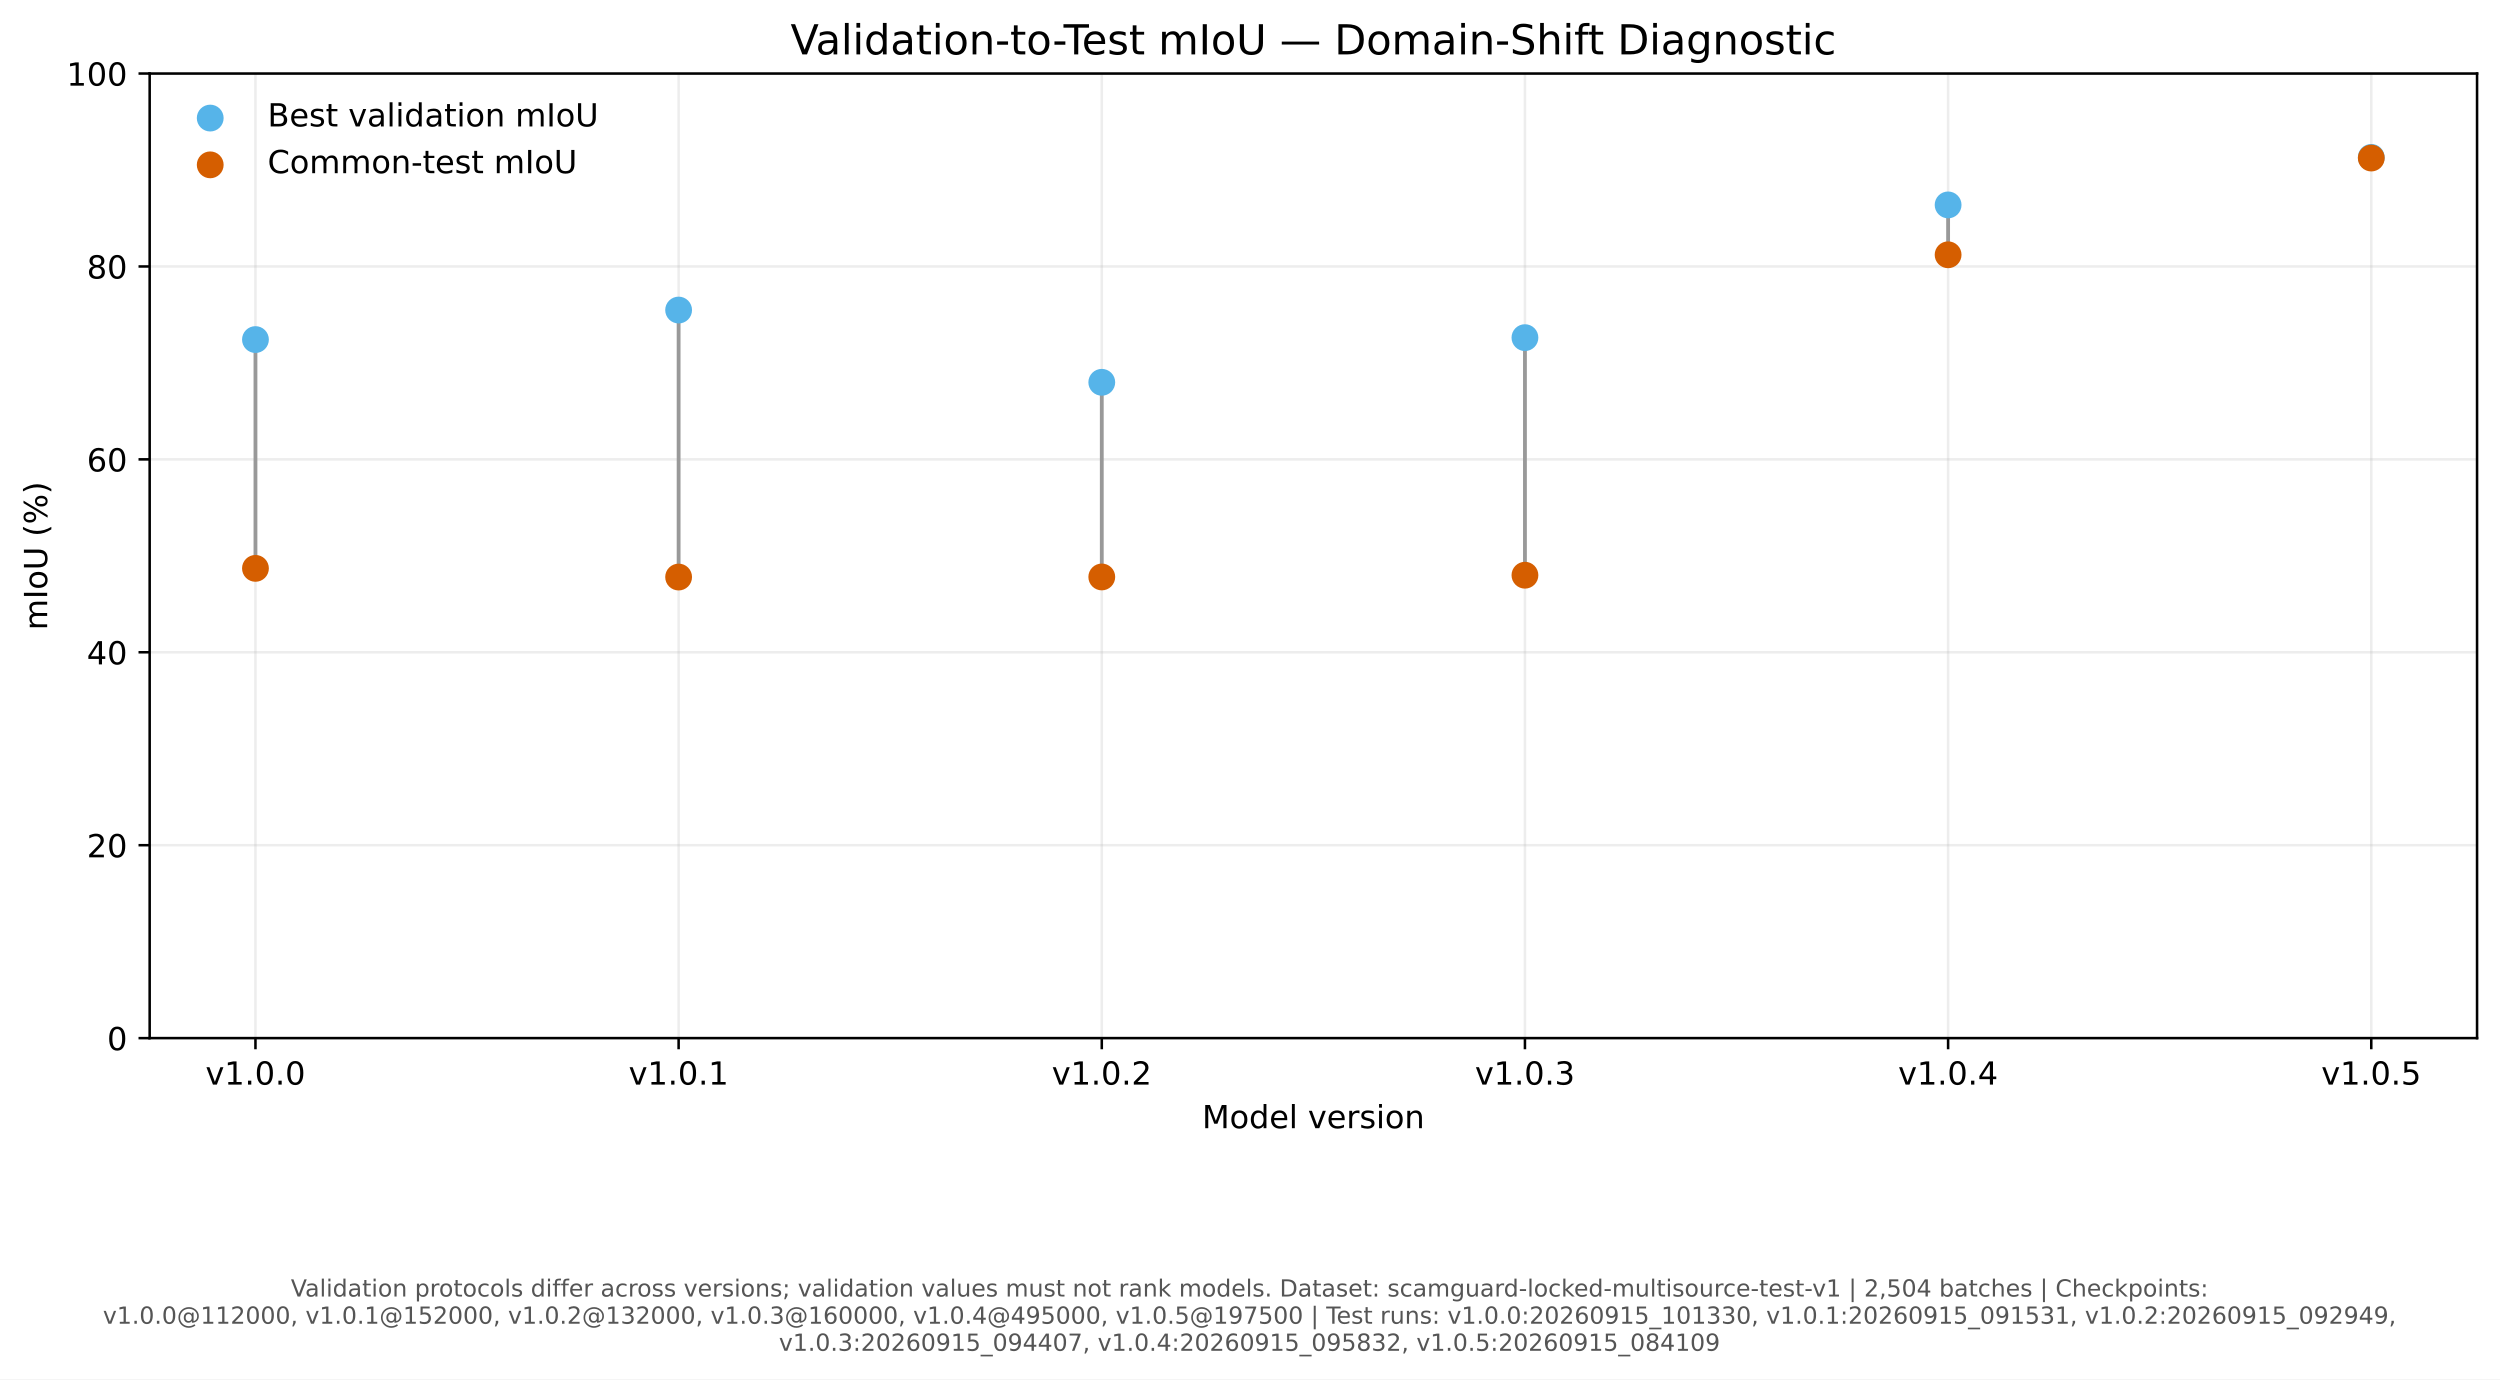
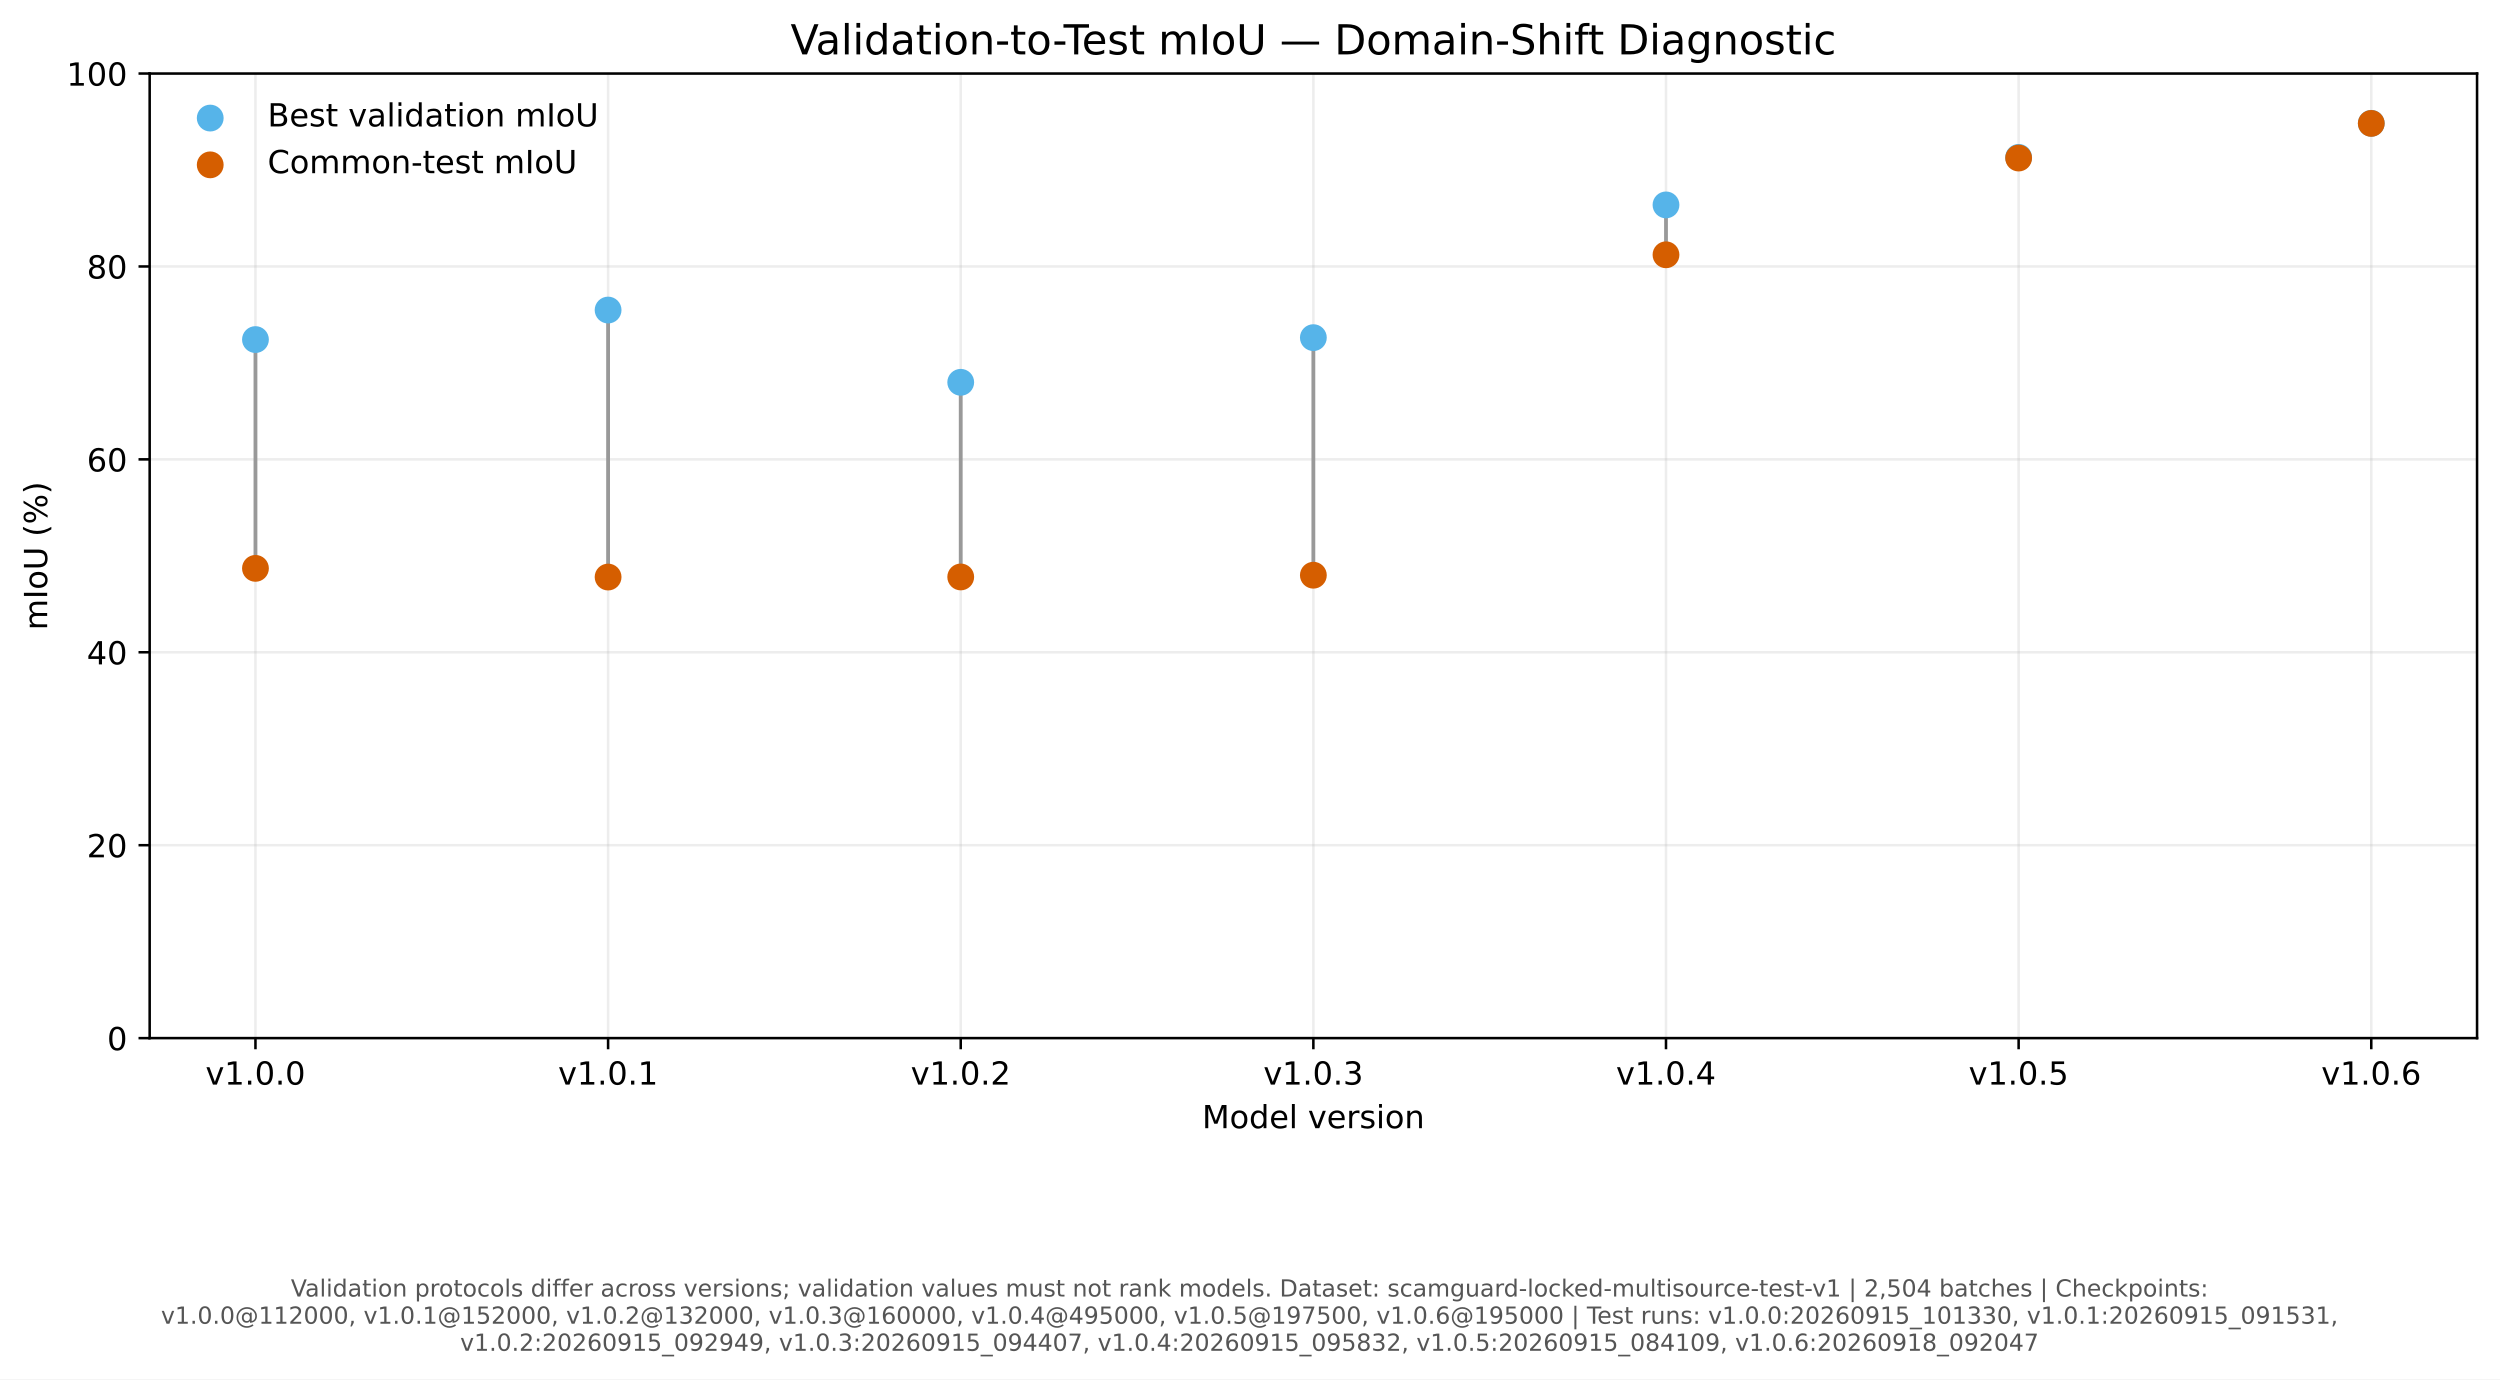
<svg xmlns="http://www.w3.org/2000/svg" xmlns:xlink="http://www.w3.org/1999/xlink" width="784.496pt" height="432.823pt" viewBox="0 0 784.496 432.823" version="1.1">
  <defs>
    <style type="text/css">*{stroke-linejoin: round; stroke-linecap: butt}</style>
  </defs>
  <g id="figure_1">
    <g id="patch_1">
      <path d="M 0 432.823  L 784.496 432.823  L 784.496 -0  L 0 -0  z " style="fill: #ffffff" />
    </g>
    <g id="axes_1">
      <g id="patch_2">
        <path d="M 46.966 325.758  L 777.296 325.758  L 777.296 23.078  L 46.966 23.078  z " style="fill: #ffffff" />
      </g>
      <g id="matplotlib.axis_1">
        <g id="xtick_1">
          <g id="line2d_1">
-             <path d="M 80.162 325.758  L 80.162 23.078  " clip-path="url(#p6971ccbd4a)" style="fill: none; stroke: #b0b0b0; stroke-opacity: 0.22; stroke-width: 0.8; stroke-linecap: square" />
+             <path d="M 80.162 325.758  L 80.162 23.078  " clip-path="url(#p0d5dc2a4da)" style="fill: none; stroke: #b0b0b0; stroke-opacity: 0.22; stroke-width: 0.8; stroke-linecap: square" />
          </g>
          <g id="line2d_2">
            <defs>
-               <path id="mc72d31bb79" d="M 0 0  L 0 3.5  " style="stroke: #000000; stroke-width: 0.8" />
+               <path id="m7756a3ea60" d="M 0 0  L 0 3.5  " style="stroke: #000000; stroke-width: 0.8" />
            </defs>
            <g>
-               <use xlink:href="#mc72d31bb79" x="80.162" y="325.758" style="stroke: #000000; stroke-width: 0.8" />
+               <use xlink:href="#m7756a3ea60" x="80.162" y="325.758" style="stroke: #000000; stroke-width: 0.8" />
            </g>
          </g>
          <g id="text_1">
            <text style="font-size: 10px; font-family: 'DejaVu Sans', 'Bitstream Vera Sans', 'Computer Modern Sans Serif', 'Lucida Grande', 'Verdana', 'Geneva', 'Lucid', 'Arial', 'Helvetica', 'Avant Garde', sans-serif; text-anchor: middle" x="80.162" y="340.356" transform="rotate(-0 80.16244 340.3564)">v1.0.0</text>
          </g>
        </g>
        <g id="xtick_2">
          <g id="line2d_3">
-             <path d="M 212.95 325.758  L 212.95 23.078  " clip-path="url(#p6971ccbd4a)" style="fill: none; stroke: #b0b0b0; stroke-opacity: 0.22; stroke-width: 0.8; stroke-linecap: square" />
+             <path d="M 190.819 325.758  L 190.819 23.078  " clip-path="url(#p0d5dc2a4da)" style="fill: none; stroke: #b0b0b0; stroke-opacity: 0.22; stroke-width: 0.8; stroke-linecap: square" />
          </g>
          <g id="line2d_4">
            <g>
-               <use xlink:href="#mc72d31bb79" x="212.95" y="325.758" style="stroke: #000000; stroke-width: 0.8" />
+               <use xlink:href="#m7756a3ea60" x="190.819" y="325.758" style="stroke: #000000; stroke-width: 0.8" />
            </g>
          </g>
          <g id="text_2">
-             <text style="font-size: 10px; font-family: 'DejaVu Sans', 'Bitstream Vera Sans', 'Computer Modern Sans Serif', 'Lucida Grande', 'Verdana', 'Geneva', 'Lucid', 'Arial', 'Helvetica', 'Avant Garde', sans-serif; text-anchor: middle" x="212.95" y="340.356" transform="rotate(-0 212.9497 340.3564)">v1.0.1</text>
+             <text style="font-size: 10px; font-family: 'DejaVu Sans', 'Bitstream Vera Sans', 'Computer Modern Sans Serif', 'Lucida Grande', 'Verdana', 'Geneva', 'Lucid', 'Arial', 'Helvetica', 'Avant Garde', sans-serif; text-anchor: middle" x="190.819" y="340.356" transform="rotate(-0 190.8185 340.3564)">v1.0.1</text>
          </g>
        </g>
        <g id="xtick_3">
          <g id="line2d_5">
-             <path d="M 345.737 325.758  L 345.737 23.078  " clip-path="url(#p6971ccbd4a)" style="fill: none; stroke: #b0b0b0; stroke-opacity: 0.22; stroke-width: 0.8; stroke-linecap: square" />
+             <path d="M 301.475 325.758  L 301.475 23.078  " clip-path="url(#p0d5dc2a4da)" style="fill: none; stroke: #b0b0b0; stroke-opacity: 0.22; stroke-width: 0.8; stroke-linecap: square" />
          </g>
          <g id="line2d_6">
            <g>
-               <use xlink:href="#mc72d31bb79" x="345.737" y="325.758" style="stroke: #000000; stroke-width: 0.8" />
+               <use xlink:href="#m7756a3ea60" x="301.475" y="325.758" style="stroke: #000000; stroke-width: 0.8" />
            </g>
          </g>
          <g id="text_3">
-             <text style="font-size: 10px; font-family: 'DejaVu Sans', 'Bitstream Vera Sans', 'Computer Modern Sans Serif', 'Lucida Grande', 'Verdana', 'Geneva', 'Lucid', 'Arial', 'Helvetica', 'Avant Garde', sans-serif; text-anchor: middle" x="345.737" y="340.356" transform="rotate(-0 345.737 340.3564)">v1.0.2</text>
+             <text style="font-size: 10px; font-family: 'DejaVu Sans', 'Bitstream Vera Sans', 'Computer Modern Sans Serif', 'Lucida Grande', 'Verdana', 'Geneva', 'Lucid', 'Arial', 'Helvetica', 'Avant Garde', sans-serif; text-anchor: middle" x="301.475" y="340.356" transform="rotate(-0 301.4746 340.3564)">v1.0.2</text>
          </g>
        </g>
        <g id="xtick_4">
          <g id="line2d_7">
-             <path d="M 478.524 325.758  L 478.524 23.078  " clip-path="url(#p6971ccbd4a)" style="fill: none; stroke: #b0b0b0; stroke-opacity: 0.22; stroke-width: 0.8; stroke-linecap: square" />
+             <path d="M 412.131 325.758  L 412.131 23.078  " clip-path="url(#p0d5dc2a4da)" style="fill: none; stroke: #b0b0b0; stroke-opacity: 0.22; stroke-width: 0.8; stroke-linecap: square" />
          </g>
          <g id="line2d_8">
            <g>
-               <use xlink:href="#mc72d31bb79" x="478.524" y="325.758" style="stroke: #000000; stroke-width: 0.8" />
+               <use xlink:href="#m7756a3ea60" x="412.131" y="325.758" style="stroke: #000000; stroke-width: 0.8" />
            </g>
          </g>
          <g id="text_4">
-             <text style="font-size: 10px; font-family: 'DejaVu Sans', 'Bitstream Vera Sans', 'Computer Modern Sans Serif', 'Lucida Grande', 'Verdana', 'Geneva', 'Lucid', 'Arial', 'Helvetica', 'Avant Garde', sans-serif; text-anchor: middle" x="478.524" y="340.356" transform="rotate(-0 478.5243 340.3564)">v1.0.3</text>
+             <text style="font-size: 10px; font-family: 'DejaVu Sans', 'Bitstream Vera Sans', 'Computer Modern Sans Serif', 'Lucida Grande', 'Verdana', 'Geneva', 'Lucid', 'Arial', 'Helvetica', 'Avant Garde', sans-serif; text-anchor: middle" x="412.131" y="340.356" transform="rotate(-0 412.1306 340.3564)">v1.0.3</text>
          </g>
        </g>
        <g id="xtick_5">
          <g id="line2d_9">
-             <path d="M 611.312 325.758  L 611.312 23.078  " clip-path="url(#p6971ccbd4a)" style="fill: none; stroke: #b0b0b0; stroke-opacity: 0.22; stroke-width: 0.8; stroke-linecap: square" />
+             <path d="M 522.787 325.758  L 522.787 23.078  " clip-path="url(#p0d5dc2a4da)" style="fill: none; stroke: #b0b0b0; stroke-opacity: 0.22; stroke-width: 0.8; stroke-linecap: square" />
          </g>
          <g id="line2d_10">
            <g>
-               <use xlink:href="#mc72d31bb79" x="611.312" y="325.758" style="stroke: #000000; stroke-width: 0.8" />
+               <use xlink:href="#m7756a3ea60" x="522.787" y="325.758" style="stroke: #000000; stroke-width: 0.8" />
            </g>
          </g>
          <g id="text_5">
-             <text style="font-size: 10px; font-family: 'DejaVu Sans', 'Bitstream Vera Sans', 'Computer Modern Sans Serif', 'Lucida Grande', 'Verdana', 'Geneva', 'Lucid', 'Arial', 'Helvetica', 'Avant Garde', sans-serif; text-anchor: middle" x="611.312" y="340.356" transform="rotate(-0 611.3115 340.3564)">v1.0.4</text>
+             <text style="font-size: 10px; font-family: 'DejaVu Sans', 'Bitstream Vera Sans', 'Computer Modern Sans Serif', 'Lucida Grande', 'Verdana', 'Geneva', 'Lucid', 'Arial', 'Helvetica', 'Avant Garde', sans-serif; text-anchor: middle" x="522.787" y="340.356" transform="rotate(-0 522.7867 340.3564)">v1.0.4</text>
          </g>
        </g>
        <g id="xtick_6">
          <g id="line2d_11">
-             <path d="M 744.099 325.758  L 744.099 23.078  " clip-path="url(#p6971ccbd4a)" style="fill: none; stroke: #b0b0b0; stroke-opacity: 0.22; stroke-width: 0.8; stroke-linecap: square" />
+             <path d="M 633.443 325.758  L 633.443 23.078  " clip-path="url(#p0d5dc2a4da)" style="fill: none; stroke: #b0b0b0; stroke-opacity: 0.22; stroke-width: 0.8; stroke-linecap: square" />
          </g>
          <g id="line2d_12">
            <g>
-               <use xlink:href="#mc72d31bb79" x="744.099" y="325.758" style="stroke: #000000; stroke-width: 0.8" />
+               <use xlink:href="#m7756a3ea60" x="633.443" y="325.758" style="stroke: #000000; stroke-width: 0.8" />
            </g>
          </g>
          <g id="text_6">
-             <text style="font-size: 10px; font-family: 'DejaVu Sans', 'Bitstream Vera Sans', 'Computer Modern Sans Serif', 'Lucida Grande', 'Verdana', 'Geneva', 'Lucid', 'Arial', 'Helvetica', 'Avant Garde', sans-serif; text-anchor: middle" x="744.099" y="340.356" transform="rotate(-0 744.0988 340.3564)">v1.0.5</text>
-           </g>
-         </g>
-         <g id="text_7">
+             <text style="font-size: 10px; font-family: 'DejaVu Sans', 'Bitstream Vera Sans', 'Computer Modern Sans Serif', 'Lucida Grande', 'Verdana', 'Geneva', 'Lucid', 'Arial', 'Helvetica', 'Avant Garde', sans-serif; text-anchor: middle" x="633.443" y="340.356" transform="rotate(-0 633.4427 340.3564)">v1.0.5</text>
+           </g>
+         </g>
+         <g id="xtick_7">
+           <g id="line2d_13">
+             <path d="M 744.099 325.758  L 744.099 23.078  " clip-path="url(#p0d5dc2a4da)" style="fill: none; stroke: #b0b0b0; stroke-opacity: 0.22; stroke-width: 0.8; stroke-linecap: square" />
+           </g>
+           <g id="line2d_14">
+             <g>
+               <use xlink:href="#m7756a3ea60" x="744.099" y="325.758" style="stroke: #000000; stroke-width: 0.8" />
+             </g>
+           </g>
+           <g id="text_7">
+             <text style="font-size: 10px; font-family: 'DejaVu Sans', 'Bitstream Vera Sans', 'Computer Modern Sans Serif', 'Lucida Grande', 'Verdana', 'Geneva', 'Lucid', 'Arial', 'Helvetica', 'Avant Garde', sans-serif; text-anchor: middle" x="744.099" y="340.356" transform="rotate(-0 744.0988 340.3564)">v1.0.6</text>
+           </g>
+         </g>
+         <g id="text_8">
          <text style="font-size: 10px; font-family: 'DejaVu Sans', 'Bitstream Vera Sans', 'Computer Modern Sans Serif', 'Lucida Grande', 'Verdana', 'Geneva', 'Lucid', 'Arial', 'Helvetica', 'Avant Garde', sans-serif; text-anchor: middle" x="412.131" y="354.035" transform="rotate(-0 412.1306 354.0345)">Model version</text>
        </g>
      </g>
      <g id="matplotlib.axis_2">
        <g id="ytick_1">
-           <g id="line2d_13">
-             <path d="M 46.966 325.758  L 777.296 325.758  " clip-path="url(#p6971ccbd4a)" style="fill: none; stroke: #b0b0b0; stroke-opacity: 0.22; stroke-width: 0.8; stroke-linecap: square" />
-           </g>
-           <g id="line2d_14">
+           <g id="line2d_15">
+             <path d="M 46.966 325.758  L 777.296 325.758  " clip-path="url(#p0d5dc2a4da)" style="fill: none; stroke: #b0b0b0; stroke-opacity: 0.22; stroke-width: 0.8; stroke-linecap: square" />
+           </g>
+           <g id="line2d_16">
            <defs>
-               <path id="m598b741f24" d="M 0 0  L -3.5 0  " style="stroke: #000000; stroke-width: 0.8" />
+               <path id="m31725b6fe8" d="M 0 0  L -3.5 0  " style="stroke: #000000; stroke-width: 0.8" />
            </defs>
            <g>
-               <use xlink:href="#m598b741f24" x="46.966" y="325.758" style="stroke: #000000; stroke-width: 0.8" />
-             </g>
-           </g>
-           <g id="text_8">
+               <use xlink:href="#m31725b6fe8" x="46.966" y="325.758" style="stroke: #000000; stroke-width: 0.8" />
+             </g>
+           </g>
+           <g id="text_9">
            <text style="font-size: 10px; font-family: 'DejaVu Sans', 'Bitstream Vera Sans', 'Computer Modern Sans Serif', 'Lucida Grande', 'Verdana', 'Geneva', 'Lucid', 'Arial', 'Helvetica', 'Avant Garde', sans-serif; text-anchor: end" x="39.966" y="329.557" transform="rotate(-0 39.96563 329.5572)">0</text>
          </g>
        </g>
        <g id="ytick_2">
-           <g id="line2d_15">
-             <path d="M 46.966 265.222  L 777.296 265.222  " clip-path="url(#p6971ccbd4a)" style="fill: none; stroke: #b0b0b0; stroke-opacity: 0.22; stroke-width: 0.8; stroke-linecap: square" />
-           </g>
-           <g id="line2d_16">
-             <g>
-               <use xlink:href="#m598b741f24" x="46.966" y="265.222" style="stroke: #000000; stroke-width: 0.8" />
-             </g>
-           </g>
-           <g id="text_9">
+           <g id="line2d_17">
+             <path d="M 46.966 265.222  L 777.296 265.222  " clip-path="url(#p0d5dc2a4da)" style="fill: none; stroke: #b0b0b0; stroke-opacity: 0.22; stroke-width: 0.8; stroke-linecap: square" />
+           </g>
+           <g id="line2d_18">
+             <g>
+               <use xlink:href="#m31725b6fe8" x="46.966" y="265.222" style="stroke: #000000; stroke-width: 0.8" />
+             </g>
+           </g>
+           <g id="text_10">
            <text style="font-size: 10px; font-family: 'DejaVu Sans', 'Bitstream Vera Sans', 'Computer Modern Sans Serif', 'Lucida Grande', 'Verdana', 'Geneva', 'Lucid', 'Arial', 'Helvetica', 'Avant Garde', sans-serif; text-anchor: end" x="39.966" y="269.021" transform="rotate(-0 39.96563 269.0212)">20</text>
          </g>
        </g>
        <g id="ytick_3">
-           <g id="line2d_17">
-             <path d="M 46.966 204.686  L 777.296 204.686  " clip-path="url(#p6971ccbd4a)" style="fill: none; stroke: #b0b0b0; stroke-opacity: 0.22; stroke-width: 0.8; stroke-linecap: square" />
-           </g>
-           <g id="line2d_18">
-             <g>
-               <use xlink:href="#m598b741f24" x="46.966" y="204.686" style="stroke: #000000; stroke-width: 0.8" />
-             </g>
-           </g>
-           <g id="text_10">
+           <g id="line2d_19">
+             <path d="M 46.966 204.686  L 777.296 204.686  " clip-path="url(#p0d5dc2a4da)" style="fill: none; stroke: #b0b0b0; stroke-opacity: 0.22; stroke-width: 0.8; stroke-linecap: square" />
+           </g>
+           <g id="line2d_20">
+             <g>
+               <use xlink:href="#m31725b6fe8" x="46.966" y="204.686" style="stroke: #000000; stroke-width: 0.8" />
+             </g>
+           </g>
+           <g id="text_11">
            <text style="font-size: 10px; font-family: 'DejaVu Sans', 'Bitstream Vera Sans', 'Computer Modern Sans Serif', 'Lucida Grande', 'Verdana', 'Geneva', 'Lucid', 'Arial', 'Helvetica', 'Avant Garde', sans-serif; text-anchor: end" x="39.966" y="208.485" transform="rotate(-0 39.96563 208.4852)">40</text>
          </g>
        </g>
        <g id="ytick_4">
-           <g id="line2d_19">
-             <path d="M 46.966 144.15  L 777.296 144.15  " clip-path="url(#p6971ccbd4a)" style="fill: none; stroke: #b0b0b0; stroke-opacity: 0.22; stroke-width: 0.8; stroke-linecap: square" />
-           </g>
-           <g id="line2d_20">
-             <g>
-               <use xlink:href="#m598b741f24" x="46.966" y="144.15" style="stroke: #000000; stroke-width: 0.8" />
-             </g>
-           </g>
-           <g id="text_11">
+           <g id="line2d_21">
+             <path d="M 46.966 144.15  L 777.296 144.15  " clip-path="url(#p0d5dc2a4da)" style="fill: none; stroke: #b0b0b0; stroke-opacity: 0.22; stroke-width: 0.8; stroke-linecap: square" />
+           </g>
+           <g id="line2d_22">
+             <g>
+               <use xlink:href="#m31725b6fe8" x="46.966" y="144.15" style="stroke: #000000; stroke-width: 0.8" />
+             </g>
+           </g>
+           <g id="text_12">
            <text style="font-size: 10px; font-family: 'DejaVu Sans', 'Bitstream Vera Sans', 'Computer Modern Sans Serif', 'Lucida Grande', 'Verdana', 'Geneva', 'Lucid', 'Arial', 'Helvetica', 'Avant Garde', sans-serif; text-anchor: end" x="39.966" y="147.949" transform="rotate(-0 39.96563 147.9492)">60</text>
          </g>
        </g>
        <g id="ytick_5">
-           <g id="line2d_21">
-             <path d="M 46.966 83.614  L 777.296 83.614  " clip-path="url(#p6971ccbd4a)" style="fill: none; stroke: #b0b0b0; stroke-opacity: 0.22; stroke-width: 0.8; stroke-linecap: square" />
-           </g>
-           <g id="line2d_22">
-             <g>
-               <use xlink:href="#m598b741f24" x="46.966" y="83.614" style="stroke: #000000; stroke-width: 0.8" />
-             </g>
-           </g>
-           <g id="text_12">
+           <g id="line2d_23">
+             <path d="M 46.966 83.614  L 777.296 83.614  " clip-path="url(#p0d5dc2a4da)" style="fill: none; stroke: #b0b0b0; stroke-opacity: 0.22; stroke-width: 0.8; stroke-linecap: square" />
+           </g>
+           <g id="line2d_24">
+             <g>
+               <use xlink:href="#m31725b6fe8" x="46.966" y="83.614" style="stroke: #000000; stroke-width: 0.8" />
+             </g>
+           </g>
+           <g id="text_13">
            <text style="font-size: 10px; font-family: 'DejaVu Sans', 'Bitstream Vera Sans', 'Computer Modern Sans Serif', 'Lucida Grande', 'Verdana', 'Geneva', 'Lucid', 'Arial', 'Helvetica', 'Avant Garde', sans-serif; text-anchor: end" x="39.966" y="87.413" transform="rotate(-0 39.96563 87.41319)">80</text>
          </g>
        </g>
        <g id="ytick_6">
-           <g id="line2d_23">
-             <path d="M 46.966 23.078  L 777.296 23.078  " clip-path="url(#p6971ccbd4a)" style="fill: none; stroke: #b0b0b0; stroke-opacity: 0.22; stroke-width: 0.8; stroke-linecap: square" />
-           </g>
-           <g id="line2d_24">
-             <g>
-               <use xlink:href="#m598b741f24" x="46.966" y="23.078" style="stroke: #000000; stroke-width: 0.8" />
-             </g>
-           </g>
-           <g id="text_13">
+           <g id="line2d_25">
+             <path d="M 46.966 23.078  L 777.296 23.078  " clip-path="url(#p0d5dc2a4da)" style="fill: none; stroke: #b0b0b0; stroke-opacity: 0.22; stroke-width: 0.8; stroke-linecap: square" />
+           </g>
+           <g id="line2d_26">
+             <g>
+               <use xlink:href="#m31725b6fe8" x="46.966" y="23.078" style="stroke: #000000; stroke-width: 0.8" />
+             </g>
+           </g>
+           <g id="text_14">
            <text style="font-size: 10px; font-family: 'DejaVu Sans', 'Bitstream Vera Sans', 'Computer Modern Sans Serif', 'Lucida Grande', 'Verdana', 'Geneva', 'Lucid', 'Arial', 'Helvetica', 'Avant Garde', sans-serif; text-anchor: end" x="39.966" y="26.877" transform="rotate(-0 39.96563 26.87719)">100</text>
          </g>
        </g>
-         <g id="text_14">
+         <g id="text_15">
          <text style="font-size: 10px; font-family: 'DejaVu Sans', 'Bitstream Vera Sans', 'Computer Modern Sans Serif', 'Lucida Grande', 'Verdana', 'Geneva', 'Lucid', 'Arial', 'Helvetica', 'Avant Garde', sans-serif; text-anchor: middle" x="14.798" y="174.418" transform="rotate(-90 14.79844 174.418)">mIoU (%)</text>
        </g>
      </g>
-       <g id="line2d_25">
-         <path d="M 80.162 106.557  L 80.162 178.353  " clip-path="url(#p6971ccbd4a)" style="fill: none; stroke: #999999; stroke-width: 1.2; stroke-linecap: square" />
-       </g>
-       <g id="line2d_26">
-         <path d="M 212.95 97.295  L 212.95 181.077  " clip-path="url(#p6971ccbd4a)" style="fill: none; stroke: #999999; stroke-width: 1.2; stroke-linecap: square" />
-       </g>
      <g id="line2d_27">
-         <path d="M 345.737 119.966  L 345.737 181.047  " clip-path="url(#p6971ccbd4a)" style="fill: none; stroke: #999999; stroke-width: 1.2; stroke-linecap: square" />
+         <path d="M 80.162 106.557  L 80.162 178.353  " clip-path="url(#p0d5dc2a4da)" style="fill: none; stroke: #999999; stroke-width: 1.2; stroke-linecap: square" />
      </g>
      <g id="line2d_28">
-         <path d="M 478.524 105.952  L 478.524 180.502  " clip-path="url(#p6971ccbd4a)" style="fill: none; stroke: #999999; stroke-width: 1.2; stroke-linecap: square" />
+         <path d="M 190.819 97.295  L 190.819 181.077  " clip-path="url(#p0d5dc2a4da)" style="fill: none; stroke: #999999; stroke-width: 1.2; stroke-linecap: square" />
      </g>
      <g id="line2d_29">
-         <path d="M 611.312 64.303  L 611.312 79.952  " clip-path="url(#p6971ccbd4a)" style="fill: none; stroke: #999999; stroke-width: 1.2; stroke-linecap: square" />
+         <path d="M 301.475 119.966  L 301.475 181.047  " clip-path="url(#p0d5dc2a4da)" style="fill: none; stroke: #999999; stroke-width: 1.2; stroke-linecap: square" />
      </g>
      <g id="line2d_30">
-         <path d="M 744.099 49.381  L 744.099 49.593  " clip-path="url(#p6971ccbd4a)" style="fill: none; stroke: #999999; stroke-width: 1.2; stroke-linecap: square" />
+         <path d="M 412.131 105.952  L 412.131 180.502  " clip-path="url(#p0d5dc2a4da)" style="fill: none; stroke: #999999; stroke-width: 1.2; stroke-linecap: square" />
+       </g>
+       <g id="line2d_31">
+         <path d="M 522.787 64.303  L 522.787 79.952  " clip-path="url(#p0d5dc2a4da)" style="fill: none; stroke: #999999; stroke-width: 1.2; stroke-linecap: square" />
+       </g>
+       <g id="line2d_32">
+         <path d="M 633.443 49.381  L 633.443 49.593  " clip-path="url(#p0d5dc2a4da)" style="fill: none; stroke: #999999; stroke-width: 1.2; stroke-linecap: square" />
+       </g>
+       <g id="line2d_33">
+         <path d="M 744.099 38.696  L 744.099 38.727  " clip-path="url(#p0d5dc2a4da)" style="fill: none; stroke: #999999; stroke-width: 1.2; stroke-linecap: square" />
      </g>
      <g id="PathCollection_1">
        <defs>
-           <path id="m7ad244c83b" d="M 0 3.708  C 0.983 3.708 1.927 3.317 2.622 2.622  C 3.317 1.927 3.708 0.983 3.708 0  C 3.708 -0.983 3.317 -1.927 2.622 -2.622  C 1.927 -3.317 0.983 -3.708 0 -3.708  C -0.983 -3.708 -1.927 -3.317 -2.622 -2.622  C -3.317 -1.927 -3.708 -0.983 -3.708 0  C -3.708 0.983 -3.317 1.927 -2.622 2.622  C -1.927 3.317 -0.983 3.708 0 3.708  z " style="stroke: #56b4e9" />
+           <path id="m823b3f2aab" d="M 0 3.708  C 0.983 3.708 1.927 3.317 2.622 2.622  C 3.317 1.927 3.708 0.983 3.708 0  C 3.708 -0.983 3.317 -1.927 2.622 -2.622  C 1.927 -3.317 0.983 -3.708 0 -3.708  C -0.983 -3.708 -1.927 -3.317 -2.622 -2.622  C -3.317 -1.927 -3.708 -0.983 -3.708 0  C -3.708 0.983 -3.317 1.927 -2.622 2.622  C -1.927 3.317 -0.983 3.708 0 3.708  z " style="stroke: #56b4e9" />
        </defs>
-         <g clip-path="url(#p6971ccbd4a)">
-           <use xlink:href="#m7ad244c83b" x="80.162" y="106.557" style="fill: #56b4e9; stroke: #56b4e9" />
-           <use xlink:href="#m7ad244c83b" x="212.95" y="97.295" style="fill: #56b4e9; stroke: #56b4e9" />
-           <use xlink:href="#m7ad244c83b" x="345.737" y="119.966" style="fill: #56b4e9; stroke: #56b4e9" />
-           <use xlink:href="#m7ad244c83b" x="478.524" y="105.952" style="fill: #56b4e9; stroke: #56b4e9" />
-           <use xlink:href="#m7ad244c83b" x="611.312" y="64.303" style="fill: #56b4e9; stroke: #56b4e9" />
-           <use xlink:href="#m7ad244c83b" x="744.099" y="49.381" style="fill: #56b4e9; stroke: #56b4e9" />
+         <g clip-path="url(#p0d5dc2a4da)">
+           <use xlink:href="#m823b3f2aab" x="80.162" y="106.557" style="fill: #56b4e9; stroke: #56b4e9" />
+           <use xlink:href="#m823b3f2aab" x="190.819" y="97.295" style="fill: #56b4e9; stroke: #56b4e9" />
+           <use xlink:href="#m823b3f2aab" x="301.475" y="119.966" style="fill: #56b4e9; stroke: #56b4e9" />
+           <use xlink:href="#m823b3f2aab" x="412.131" y="105.952" style="fill: #56b4e9; stroke: #56b4e9" />
+           <use xlink:href="#m823b3f2aab" x="522.787" y="64.303" style="fill: #56b4e9; stroke: #56b4e9" />
+           <use xlink:href="#m823b3f2aab" x="633.443" y="49.381" style="fill: #56b4e9; stroke: #56b4e9" />
+           <use xlink:href="#m823b3f2aab" x="744.099" y="38.696" style="fill: #56b4e9; stroke: #56b4e9" />
        </g>
      </g>
      <g id="PathCollection_2">
        <defs>
-           <path id="m500e9e4360" d="M 0 3.708  C 0.983 3.708 1.927 3.317 2.622 2.622  C 3.317 1.927 3.708 0.983 3.708 0  C 3.708 -0.983 3.317 -1.927 2.622 -2.622  C 1.927 -3.317 0.983 -3.708 0 -3.708  C -0.983 -3.708 -1.927 -3.317 -2.622 -2.622  C -3.317 -1.927 -3.708 -0.983 -3.708 0  C -3.708 0.983 -3.317 1.927 -2.622 2.622  C -1.927 3.317 -0.983 3.708 0 3.708  z " style="stroke: #d55e00" />
+           <path id="m201b2f8e41" d="M 0 3.708  C 0.983 3.708 1.927 3.317 2.622 2.622  C 3.317 1.927 3.708 0.983 3.708 0  C 3.708 -0.983 3.317 -1.927 2.622 -2.622  C 1.927 -3.317 0.983 -3.708 0 -3.708  C -0.983 -3.708 -1.927 -3.317 -2.622 -2.622  C -3.317 -1.927 -3.708 -0.983 -3.708 0  C -3.708 0.983 -3.317 1.927 -2.622 2.622  C -1.927 3.317 -0.983 3.708 0 3.708  z " style="stroke: #d55e00" />
        </defs>
-         <g clip-path="url(#p6971ccbd4a)">
-           <use xlink:href="#m500e9e4360" x="80.162" y="178.353" style="fill: #d55e00; stroke: #d55e00" />
-           <use xlink:href="#m500e9e4360" x="212.95" y="181.077" style="fill: #d55e00; stroke: #d55e00" />
-           <use xlink:href="#m500e9e4360" x="345.737" y="181.047" style="fill: #d55e00; stroke: #d55e00" />
-           <use xlink:href="#m500e9e4360" x="478.524" y="180.502" style="fill: #d55e00; stroke: #d55e00" />
-           <use xlink:href="#m500e9e4360" x="611.312" y="79.952" style="fill: #d55e00; stroke: #d55e00" />
-           <use xlink:href="#m500e9e4360" x="744.099" y="49.593" style="fill: #d55e00; stroke: #d55e00" />
+         <g clip-path="url(#p0d5dc2a4da)">
+           <use xlink:href="#m201b2f8e41" x="80.162" y="178.353" style="fill: #d55e00; stroke: #d55e00" />
+           <use xlink:href="#m201b2f8e41" x="190.819" y="181.077" style="fill: #d55e00; stroke: #d55e00" />
+           <use xlink:href="#m201b2f8e41" x="301.475" y="181.047" style="fill: #d55e00; stroke: #d55e00" />
+           <use xlink:href="#m201b2f8e41" x="412.131" y="180.502" style="fill: #d55e00; stroke: #d55e00" />
+           <use xlink:href="#m201b2f8e41" x="522.787" y="79.952" style="fill: #d55e00; stroke: #d55e00" />
+           <use xlink:href="#m201b2f8e41" x="633.443" y="49.593" style="fill: #d55e00; stroke: #d55e00" />
+           <use xlink:href="#m201b2f8e41" x="744.099" y="38.727" style="fill: #d55e00; stroke: #d55e00" />
        </g>
      </g>
      <g id="patch_3">
        <path d="M 46.966 325.758  L 46.966 23.078  " style="fill: none; stroke: #000000; stroke-width: 0.8; stroke-linejoin: miter; stroke-linecap: square" />
      </g>
      <g id="patch_4">
        <path d="M 777.296 325.758  L 777.296 23.078  " style="fill: none; stroke: #000000; stroke-width: 0.8; stroke-linejoin: miter; stroke-linecap: square" />
      </g>
      <g id="patch_5">
        <path d="M 46.966 325.758  L 777.296 325.758  " style="fill: none; stroke: #000000; stroke-width: 0.8; stroke-linejoin: miter; stroke-linecap: square" />
      </g>
      <g id="patch_6">
        <path d="M 46.966 23.078  L 777.296 23.078  " style="fill: none; stroke: #000000; stroke-width: 0.8; stroke-linejoin: miter; stroke-linecap: square" />
      </g>
-       <g id="text_15">
+       <g id="text_16">
        <text style="font-size: 13px; font-family: 'DejaVu Sans', 'Bitstream Vera Sans', 'Computer Modern Sans Serif', 'Lucida Grande', 'Verdana', 'Geneva', 'Lucid', 'Arial', 'Helvetica', 'Avant Garde', sans-serif; text-anchor: middle" x="412.131" y="17.078" transform="rotate(-0 412.1306 17.07797)">Validation-to-Test mIoU — Domain-Shift Diagnostic</text>
      </g>
      <g id="legend_1">
        <g id="PathCollection_3">
          <g>
-             <use xlink:href="#m7ad244c83b" x="65.966" y="37.051" style="fill: #56b4e9; stroke: #56b4e9" />
-           </g>
-         </g>
-         <g id="text_16">
+             <use xlink:href="#m823b3f2aab" x="65.966" y="37.051" style="fill: #56b4e9; stroke: #56b4e9" />
+           </g>
+         </g>
+         <g id="text_17">
          <text style="font-size: 10px; font-family: 'DejaVu Sans', 'Bitstream Vera Sans', 'Computer Modern Sans Serif', 'Lucida Grande', 'Verdana', 'Geneva', 'Lucid', 'Arial', 'Helvetica', 'Avant Garde', sans-serif; text-anchor: start" x="83.966" y="39.676" transform="rotate(-0 83.96563 39.67641)">Best validation mIoU</text>
        </g>
        <g id="PathCollection_4">
          <g>
-             <use xlink:href="#m500e9e4360" x="65.966" y="51.73" style="fill: #d55e00; stroke: #d55e00" />
-           </g>
-         </g>
-         <g id="text_17">
+             <use xlink:href="#m201b2f8e41" x="65.966" y="51.73" style="fill: #d55e00; stroke: #d55e00" />
+           </g>
+         </g>
+         <g id="text_18">
          <text style="font-size: 10px; font-family: 'DejaVu Sans', 'Bitstream Vera Sans', 'Computer Modern Sans Serif', 'Lucida Grande', 'Verdana', 'Geneva', 'Lucid', 'Arial', 'Helvetica', 'Avant Garde', sans-serif; text-anchor: start" x="83.966" y="54.355" transform="rotate(-0 83.96563 54.35453)">Common-test mIoU</text>
        </g>
      </g>
    </g>
-     <g id="text_18">
+     <g id="text_19">
      <text style="font-size: 7.4px; font-family: 'DejaVu Sans', 'Bitstream Vera Sans', 'Computer Modern Sans Serif', 'Lucida Grande', 'Verdana', 'Geneva', 'Lucid', 'Arial', 'Helvetica', 'Avant Garde', sans-serif; fill: #555555" transform="translate(91.25845 406.8547)">Validation protocols differ across versions; validation values must not rank models. Dataset: scamguard-locked-multisource-test-v1 | 2,504 batches | Checkpoints:</text>
-       <text style="font-size: 7.4px; font-family: 'DejaVu Sans', 'Bitstream Vera Sans', 'Computer Modern Sans Serif', 'Lucida Grande', 'Verdana', 'Geneva', 'Lucid', 'Arial', 'Helvetica', 'Avant Garde', sans-serif; fill: #555555" transform="translate(32.28855 415.3858)">v1.0.0@112000, v1.0.1@152000, v1.0.2@132000, v1.0.3@160000, v1.0.4@495000, v1.0.5@197500 | Test runs: v1.0.0:20260915_101330, v1.0.1:20260915_091531, v1.0.2:20260915_092949,</text>
-       <text style="font-size: 7.4px; font-family: 'DejaVu Sans', 'Bitstream Vera Sans', 'Computer Modern Sans Serif', 'Lucida Grande', 'Verdana', 'Geneva', 'Lucid', 'Arial', 'Helvetica', 'Avant Garde', sans-serif; fill: #555555" transform="translate(244.4171 423.878)">v1.0.3:20260915_094407, v1.0.4:20260915_095832, v1.0.5:20260915_084109</text>
+       <text style="font-size: 7.4px; font-family: 'DejaVu Sans', 'Bitstream Vera Sans', 'Computer Modern Sans Serif', 'Lucida Grande', 'Verdana', 'Geneva', 'Lucid', 'Arial', 'Helvetica', 'Avant Garde', sans-serif; fill: #555555" transform="translate(50.51798 415.3858)">v1.0.0@112000, v1.0.1@152000, v1.0.2@132000, v1.0.3@160000, v1.0.4@495000, v1.0.5@197500, v1.0.6@195000 | Test runs: v1.0.0:20260915_101330, v1.0.1:20260915_091531,</text>
+       <text style="font-size: 7.4px; font-family: 'DejaVu Sans', 'Bitstream Vera Sans', 'Computer Modern Sans Serif', 'Lucida Grande', 'Verdana', 'Geneva', 'Lucid', 'Arial', 'Helvetica', 'Avant Garde', sans-serif; fill: #555555" transform="translate(144.3968 423.878)">v1.0.2:20260915_092949, v1.0.3:20260915_094407, v1.0.4:20260915_095832, v1.0.5:20260915_084109, v1.0.6:20260918_092047</text>
    </g>
  </g>
  <defs>
-     <clipPath id="p6971ccbd4a">
+     <clipPath id="p0d5dc2a4da">
      <rect x="46.966" y="23.078" width="730.33" height="302.68" />
    </clipPath>
  </defs>
</svg>
